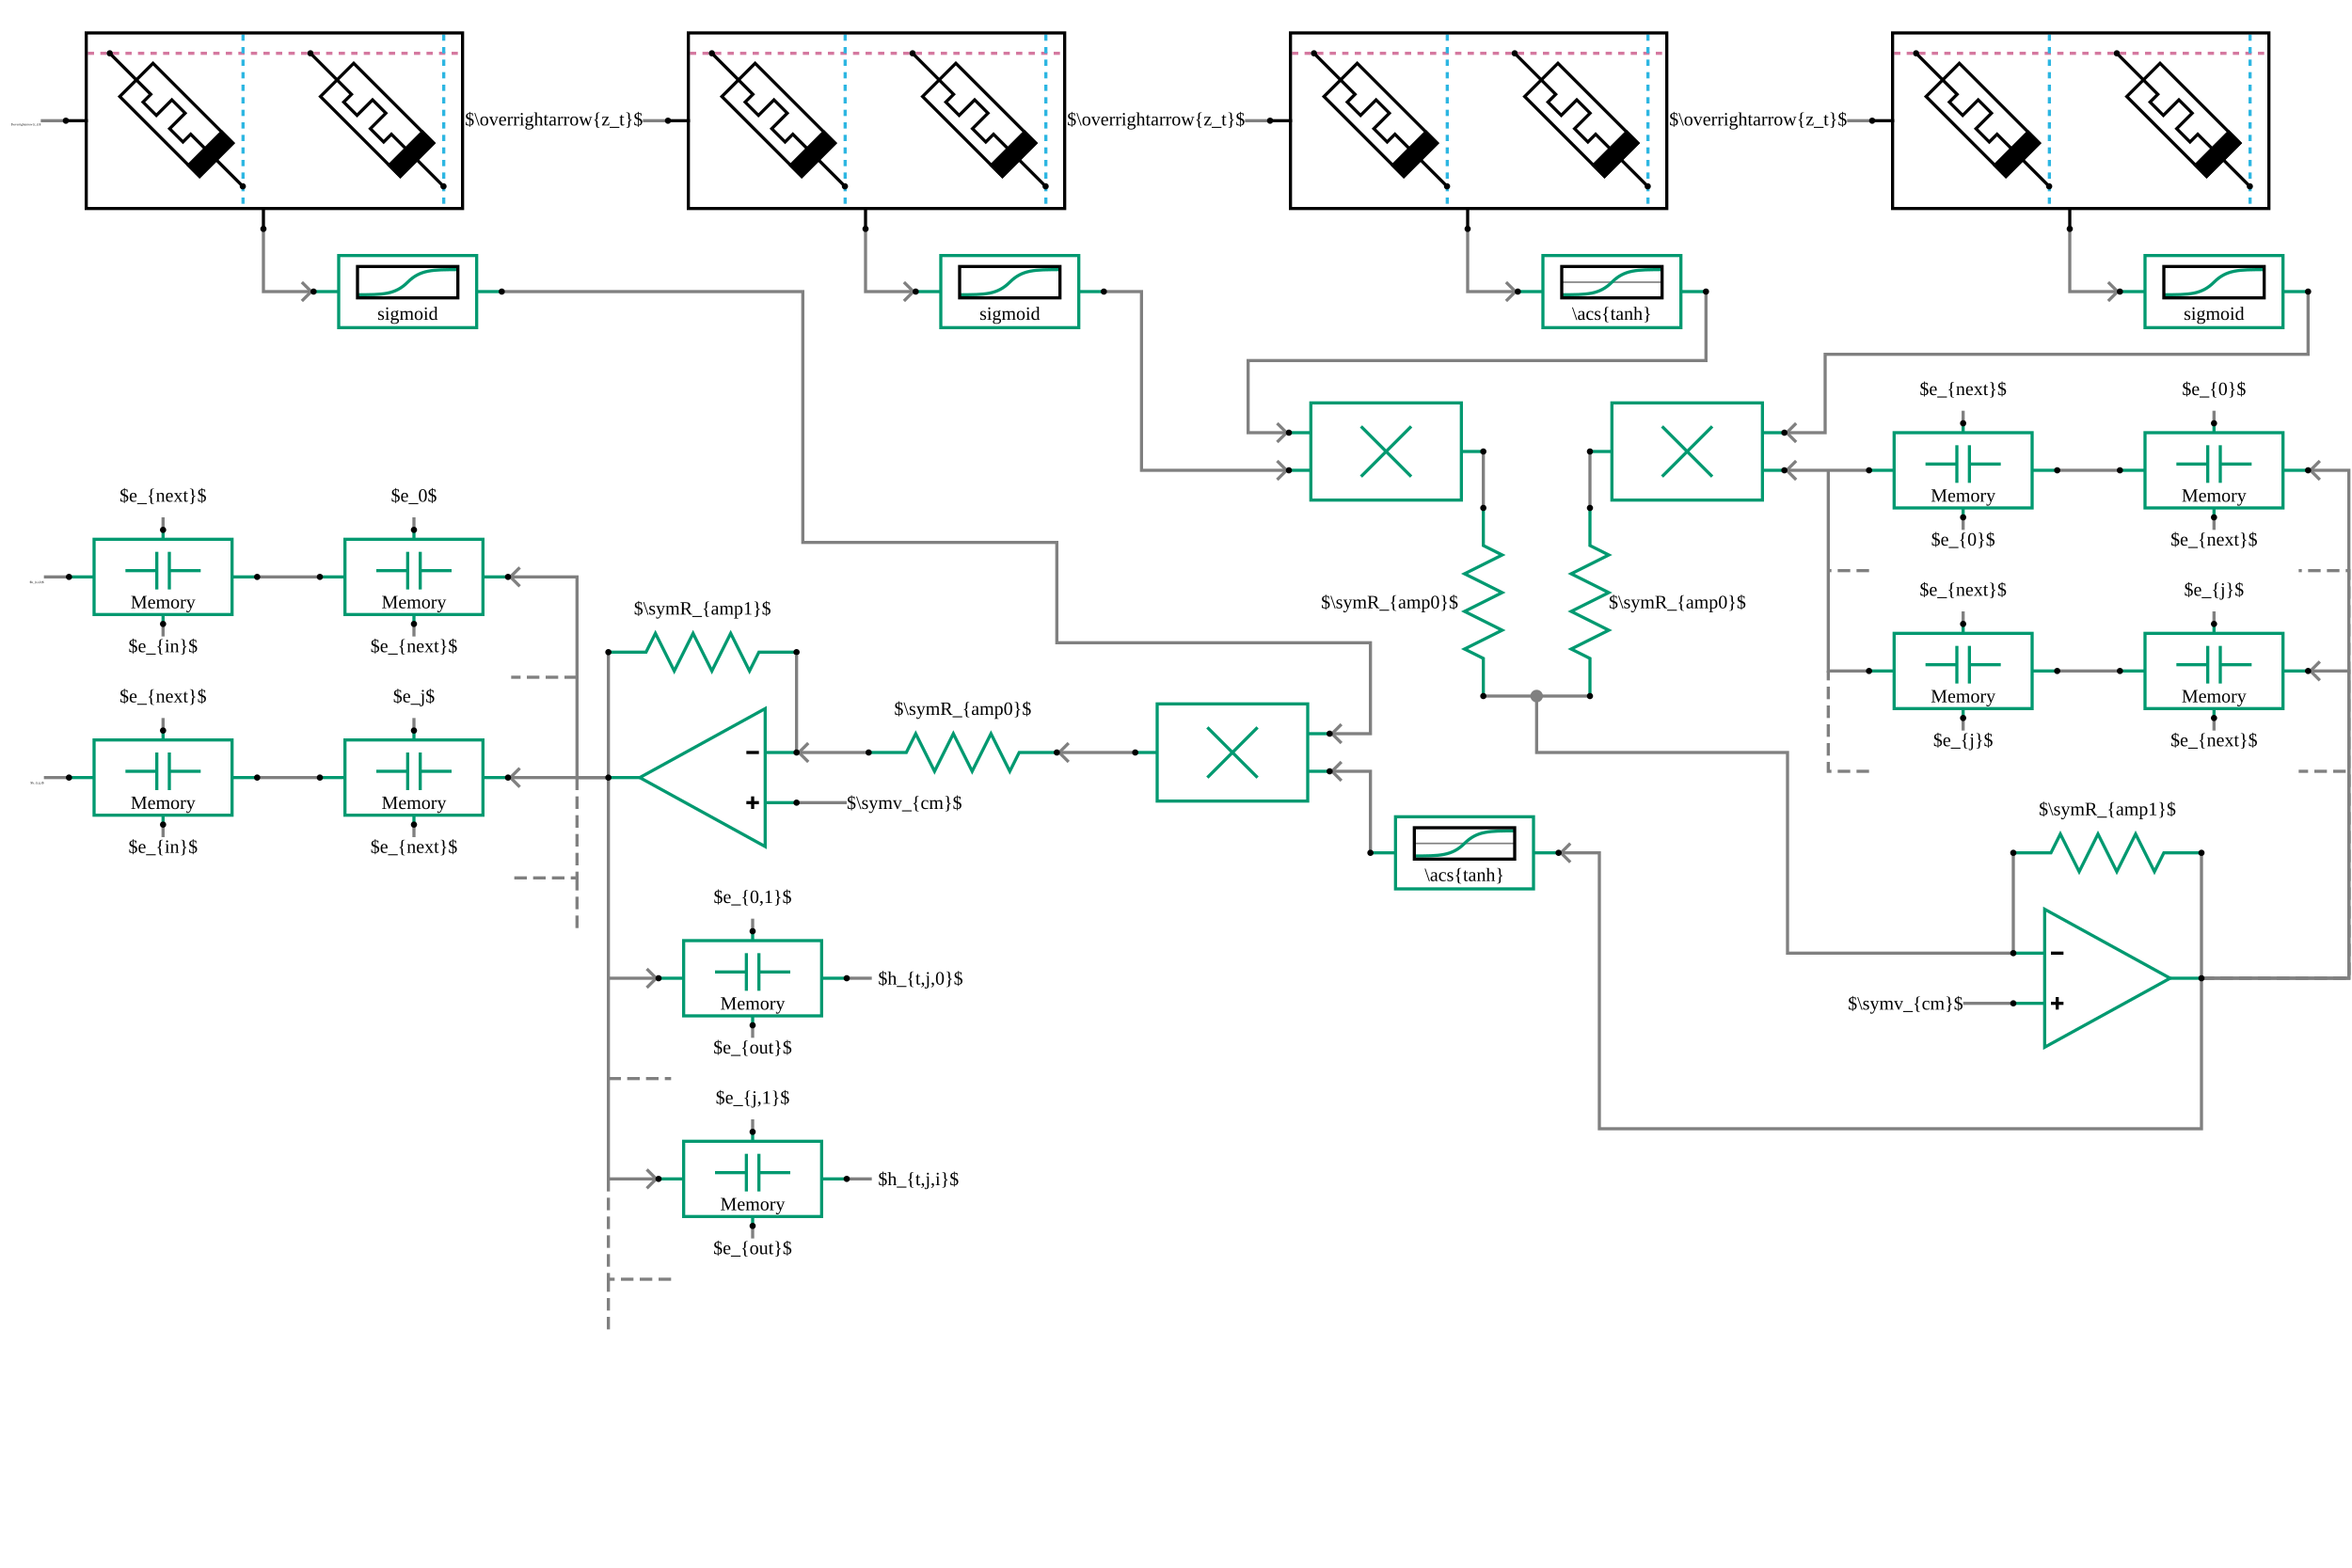
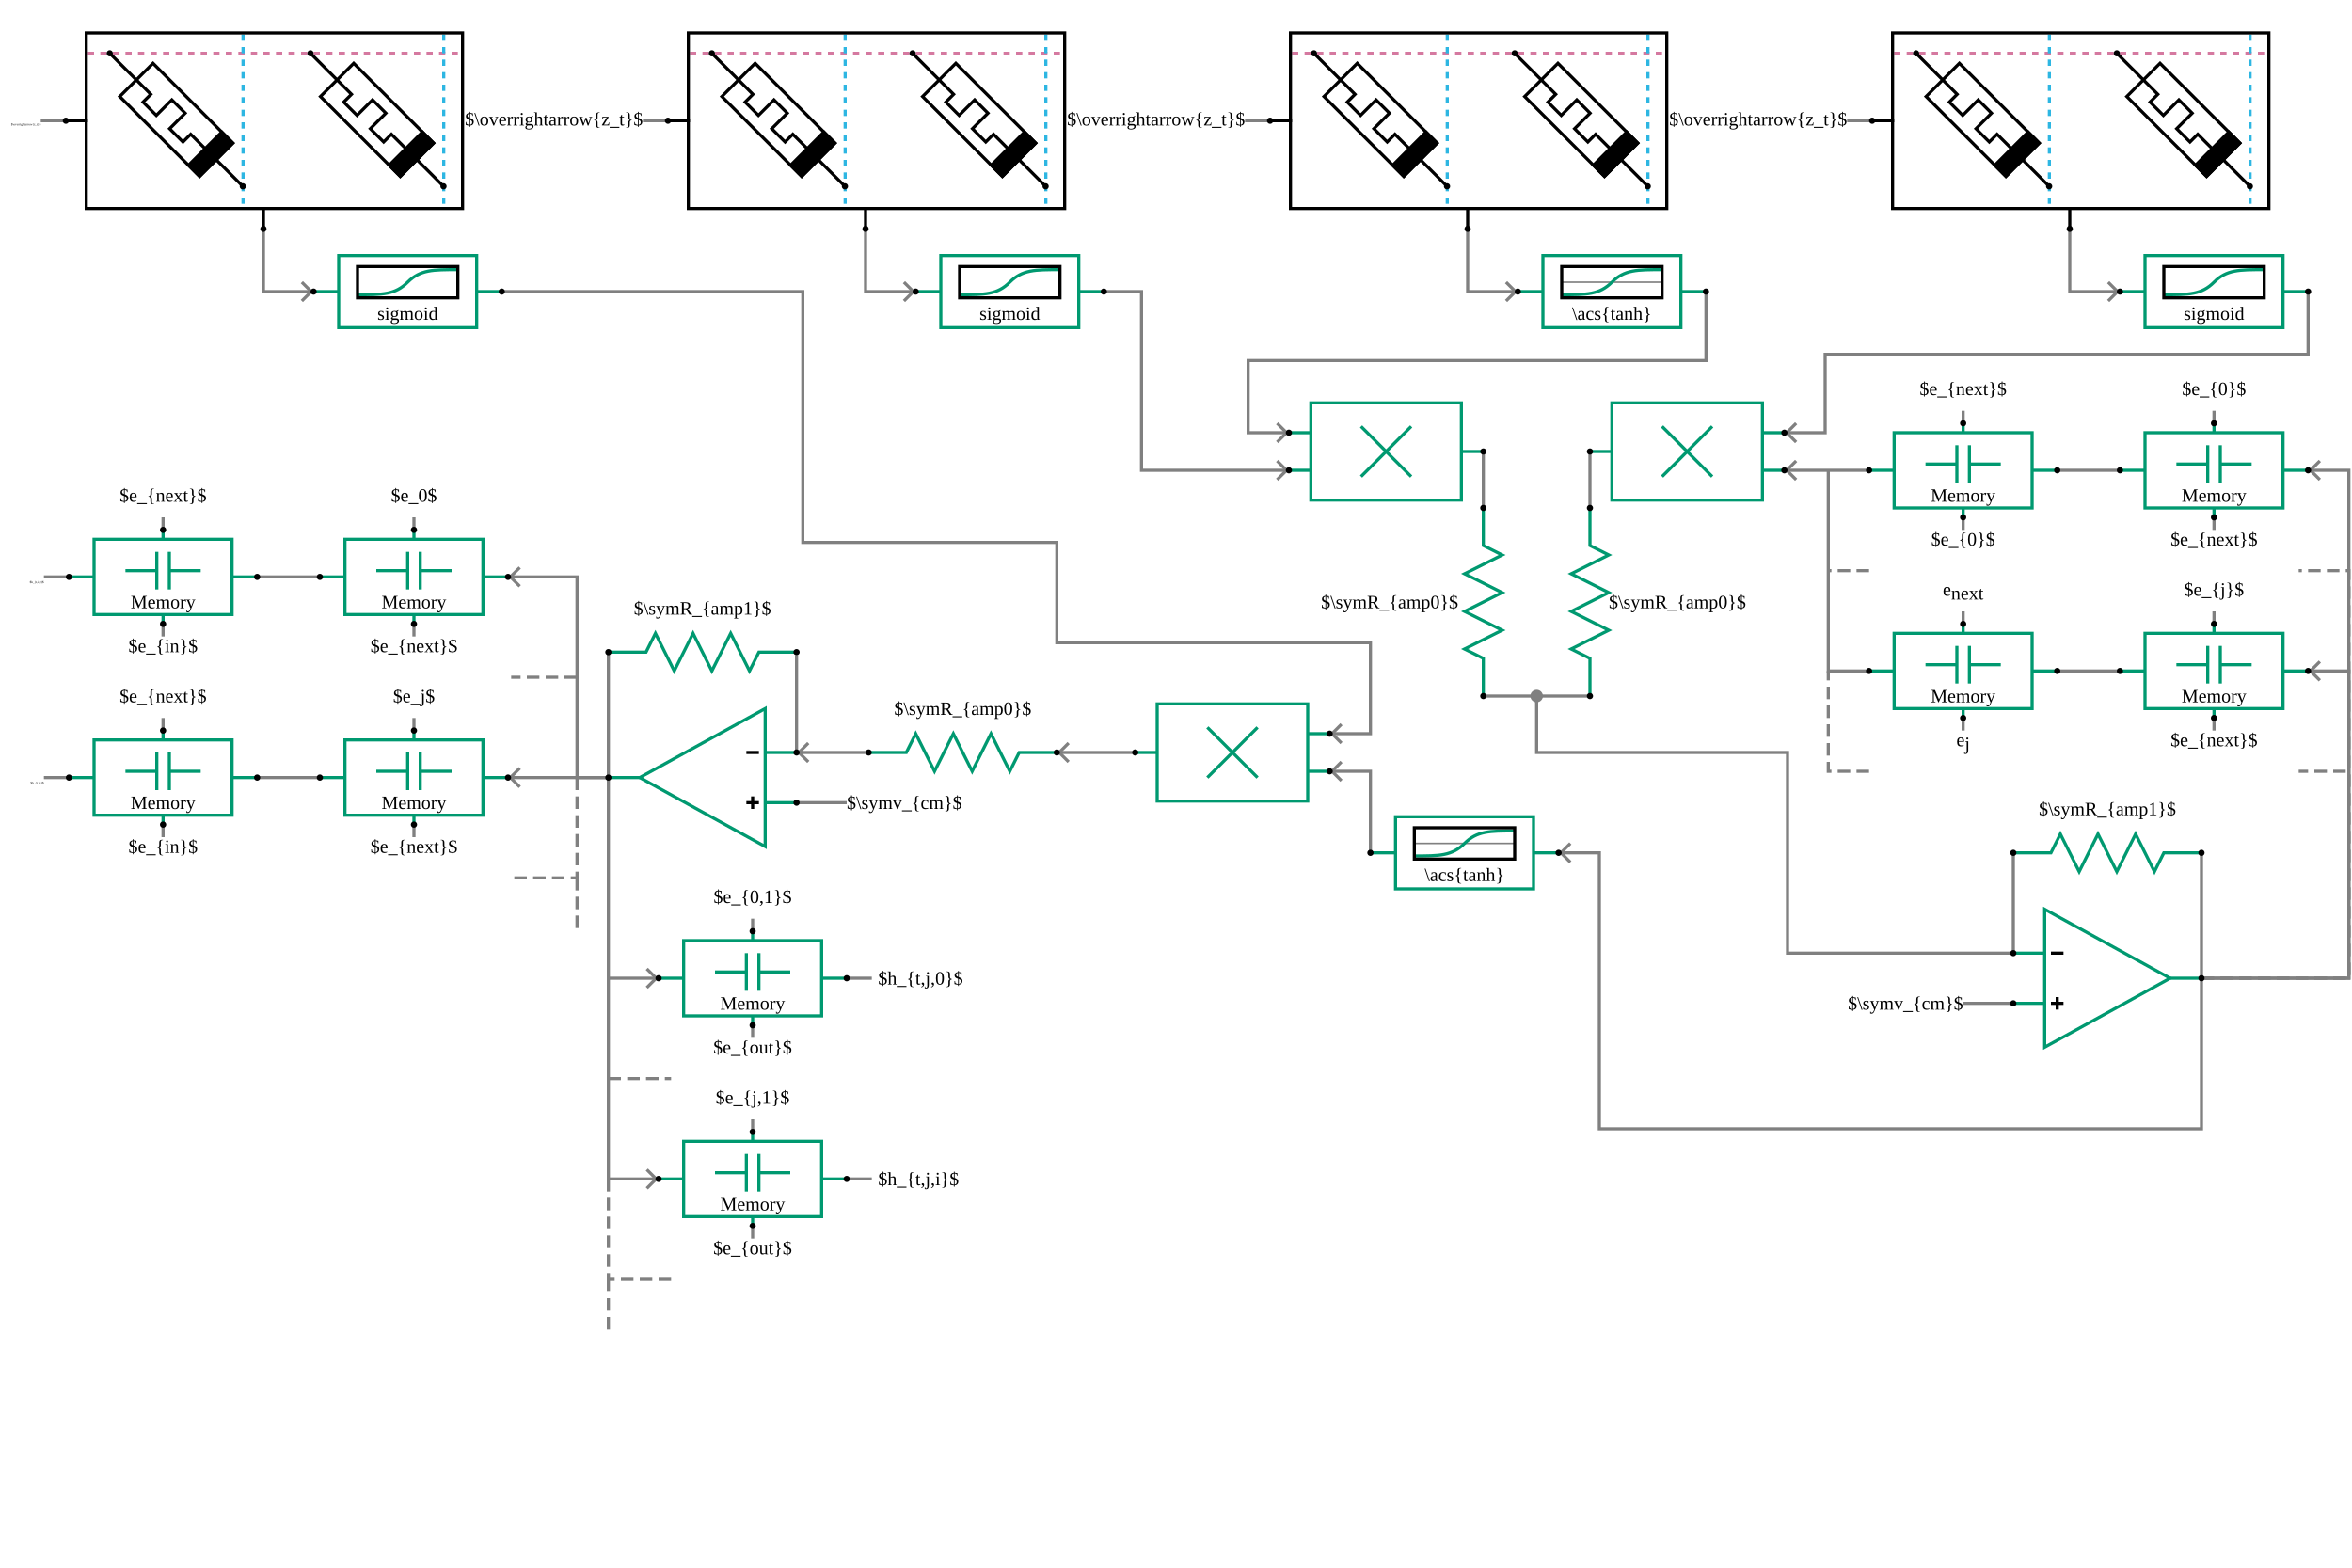
<svg xmlns="http://www.w3.org/2000/svg" xmlns:xlink="http://www.w3.org/1999/xlink" width="750" height="500" viewBox="0 0 750 500" version="1.1" id="svg21808">
  <style id="style1451">
.pin {
fill:#000000;
stroke:none;
}
</style>
  <defs id="defs21805">
    <marker style="overflow:visible" id="ArrowWide" refX="0" refY="0" orient="auto-start-reverse" markerWidth="1" markerHeight="1" viewBox="0 0 1 1" preserveAspectRatio="xMidYMid">
      <path style="fill:none;stroke:context-stroke;stroke-width:1;stroke-linecap:butt" d="M 3,-3 0,0 3,3" transform="rotate(180,0.125,0)" id="path18" />
    </marker>
    <symbol id="memristor" width="64" height="16" refY="50%">
      <g id="g38">
        <path d="m 14,8 h 6.5 v 3.5 h 6 v -7 h 6 v 7 h 6 V 8 H 45" id="center" stroke="currentColor" fill="none" stroke-width="1" />
        <rect stroke="currentColor" stroke-width="1" fill="currentColor" id="inter" width="5" x="45" y="0.5" height="15" />
        <rect stroke="currentColor" stroke-width="1" fill="none" id="outer" width="36" height="15" x="14" y="0.5" />
        <line x1="2" x2="14" y1="8" y2="8" stroke="currentColor" stroke-width="1px" id="line36" />
        <line x1="50" x2="62" y1="8" y2="8" stroke="currentColor" stroke-width="1" id="line37" />
        <circle id="circle37" class="pin" cx="2" cy="8" r="1" />
        <circle class="pin" id="circle38" cx="62" cy="8" r="1" />
      </g>
    </symbol>
    <symbol id="voltMult">
      <g id="g2-7">
        <line x1="1" x2="8" y1="22" y2="22" stroke="currentColor" id="pos" />
        <line x1="1" x2="8" y1="10" y2="10" stroke="currentColor" id="neg-5" />
        <line x1="56" x2="63" y1="16" y2="16" stroke="currentColor" id="out-3" />
        <circle id="plusPin" class="pin" cx="1" cy="22" r="1" />
        <circle id="negPin-5" class="pin" cx="1" cy="10" r="1" />
        <circle id="outPin-6" class="pin" cx="63" cy="16" r="1" />
        <rect id="rect2689" width="48" height="31" x="8" y="0.5" fill="none" stroke="currentColor" />
        <path d="M 24,8 40,24 M 24,24 40,8" id="path1" fill="none" stroke="currentColor" />
      </g>
    </symbol>
    <symbol id="resistor" width="64" height="16">
      <g id="g32">
        <path d="m 2,8 h 12 l 3,-6 6,12 6,-12 6,12 6,-12 6,12 3,-6 h 12" id="res" fill="none" stroke="currentColor" />
        <circle id="posPin" fill="#000000" class="pin" cx="2" cy="8" r="1" />
        <circle class="pin" fill="#000000" id="circle31" cx="62" cy="8" r="1" />
        <rect id="rect31" width="64" height="16" x="0" y="0" fill="none" stroke="none" />
      </g>
    </symbol>
    <symbol id="opamp">
      <g id="g39">
        <line x1="2" x2="12" y1="32" y2="32" stroke="currentColor" id="line35" />
        <line x1="2" x2="12" y1="16" y2="16" stroke="currentColor" id="line36-3" />
        <path d="M 12,2 V 46 L 52,24 Z" fill="none" stroke="currentColor" id="path36" />
        <line x1="52" x2="62" y1="24" y2="24" stroke="currentColor" id="line37-6" />
        <g id="plus">
          <line x1="14" x2="18" y1="32" y2="32" stroke="#000000" id="line105596" />
          <line x1="16" x2="16" y1="30" y2="34" stroke="#000000" id="line105598" />
        </g>
        <line x1="14" x2="18" y1="16" y2="16" stroke="#000000" id="minus" />
        <circle id="circle37-7" class="pin" cx="2" cy="32" r="1" />
        <circle id="circle38-5" class="pin" cx="2" cy="16" r="1" />
        <circle id="circle39" class="pin" cx="62" cy="24" r="1" />
        <rect id="rect39" width="64" height="48" x="0" y="0" fill="none" stroke="none" />
      </g>
    </symbol>
    <symbol id="xbar">
      <line x1="8" y1="7" x2="127" y2="7" stroke="#d579a0" id="line16" stroke-dasharray="2, 2" />
      <line x1="121.5" y1="1" x2="121.5" y2="56" stroke="#2db6e2" id="line17" stroke-dasharray="2, 2" />
      <line x1="57.5" y1="1" x2="57.5" y2="56" stroke="#2db6e2" id="line18" stroke-dasharray="2, 2" />
      <g id="g1" color="currentColor">
        <use xlink:href="#memristor" x="0" y="0" id="1_1" transform="rotate(45,9.707104,23.19239)" />
        <use xlink:href="#memristor" x="0" y="0" id="1_2" transform="rotate(45,41.7071,100.4472)" />
        <rect id="rect1" width="120" height="56" x="7.5" y="0.5" stroke="currentColor" fill="none" />
        <line x1="1" y1="28.5" x2="8" y2="28.5" stroke="currentColor" id="line19" />
        <line x1="64" y1="56" x2="64" y2="63" stroke="currentColor" id="line20" />
        <circle fill="#000000" stroke="none" id="circle20" cx="1" cy="28.5" r="1" />
        <circle fill="#000000" stroke="none" id="circle1" cx="64" cy="63" r="1" />
      </g>
    </symbol>
    <symbol id="memcell">
      <g id="g2">
        <line x1="2" x2="10" y1="16" y2="16" stroke="currentColor" id="neg" />
        <line x1="54" x2="62" y1="16" y2="16" stroke="currentColor" id="out" />
        <rect id="outline" width="64" height="32" x="0" y="0" fill="none" stroke="none" />
        <rect id="main" width="44" height="24" x="10" y="4" fill="none" stroke="currentColor" />
        <g id="cap">
          <line x1="20" x2="30" y1="14" y2="14" stroke="currentColor" id="line2" />
          <line x1="34" x2="44" y1="14" y2="14" stroke="currentColor" id="line3" />
          <line x1="34" x2="34" y1="20" y2="8" stroke="currentColor" id="line4" />
          <line x1="30" x2="30" y1="8" y2="20" stroke="currentColor" id="line5" />
        </g>
        <line x1="32" x2="32" y1="4" y2="1" stroke="currentColor" id="line1" />
        <line x1="32" x2="32" y1="28" y2="31" stroke="currentColor" id="line6" />
        <circle id="negPin" class="pin" cx="2" cy="16" r="1" />
        <circle id="enIn" class="pin" cx="32" cy="1" r="1" />
        <circle id="enOut" class="pin" cx="32" cy="31" r="1" />
        <circle id="outPin" class="pin" cx="62" cy="16" r="1" />
      </g>
      <text x="32" y="26" id="memText" stroke="none" fill="#000000" font-size="6px" text-anchor="middle">Memory</text>
    </symbol>
    <symbol id="sigm">
      <g id="g16">
        <line x1="2" x2="10" y1="12" y2="12" stroke="currentColor" id="line12" />
        <line x1="54" x2="62" y1="12" y2="12" stroke="currentColor" id="line13" />
        <circle id="circle13" class="pin" cx="2" cy="12" r="1" />
        <circle id="circle14" class="pin" cx="62" cy="12" r="1" />
        <rect id="rect14" width="64" height="24" x="0" y="0" fill="none" stroke="none" />
        <rect id="rect15" width="44" height="23" x="10" y="0.5" fill="none" stroke="currentColor" />
        <path d="m 16,13 c 8,0 12,0 16,-4 4,-4 8,-4 16,-4" id="path15-3" fill="none" stroke="currentColor" />
        <rect id="rect16" width="32" height="10" x="16" y="4" fill="none" stroke="#000000" />
      </g>
      <text x="32" y="21" id="text16" stroke="none" fill="#000000" font-size="6px" text-anchor="middle">sigmoid</text>
    </symbol>
    <symbol id="tanh">
      <g id="g12">
        <line x1="2" x2="10" y1="12" y2="12" stroke="currentColor" id="line9" />
        <line x1="54" x2="62" y1="12" y2="12" stroke="currentColor" id="line10" />
        <circle id="circle10" class="pin" cx="2" cy="12" r="1" />
        <circle id="circle11" class="pin" cx="62" cy="12" r="1" />
        <rect id="rect11" width="64" height="24" x="0" y="0" fill="none" stroke="none" />
        <rect id="rect12" width="44" height="23" x="10" y="0.5" fill="none" stroke="currentColor" />
        <text x="32" y="21" id="tanhText" stroke="none" fill="#000000" font-size="6px" text-anchor="middle">\acs{tanh}</text>
        <path d="M 16,9 H 48" id="path12-3" fill="none" stroke="#808080" stroke-width="0.5" />
        <path d="m 16,13 c 8,0 12,0 16,-4 4,-4 8,-4 16,-4" id="path2" fill="none" stroke="currentColor" />
        <rect id="rect2" width="32" height="10" x="16" y="4" fill="none" stroke="#000000" />
      </g>
    </symbol>
  </defs>
  <g id="wires" color="#808080">
    <path d="M 21,38.5 H 13" id="path17" fill="none" stroke="currentColor" />
    <path d="m 213,38.5 h -8" id="path30" fill="none" stroke="currentColor" />
    <path d="m 405,38.5 h -8" id="path31" fill="none" stroke="currentColor" />
    <path d="m 596.999,38.5 h -8" id="path32" fill="none" stroke="currentColor" />
    <path d="M 84,73 V 93 H 99" id="path4" fill="none" stroke="currentColor" marker-end="url(#ArrowWide)" />
    <path d="m 276,73 v 20 h 15" id="path19" fill="none" stroke="currentColor" marker-end="url(#ArrowWide)" />
    <path d="m 468,73 v 20 h 15" id="path20" fill="none" stroke="currentColor" marker-end="url(#ArrowWide)" />
    <path d="m 660,73 v 20 h 15" id="path21" fill="none" stroke="currentColor" marker-end="url(#ArrowWide)" />
    <path d="m 160,93 h 96 v 80 h 81 v 32 h 100 v 29 h -12" id="path8" fill="none" stroke="currentColor" marker-end="url(#ArrowWide)" />
    <path d="m 352,93 h 12 v 32 13 12 h 32 14" id="path10" fill="none" stroke="currentColor" marker-end="url(#ArrowWide)" />
    <path d="m 544,93 v 22 h -54 -92 v 23 h 12" id="path11" fill="none" stroke="currentColor" marker-end="url(#ArrowWide)" />
    <path d="m 736,93 v 20 h -64 -90 v 25 h -12" id="path3" fill="none" stroke="currentColor" marker-end="url(#ArrowWide)" />
    <path d="m 473,144 v 18" id="path5" fill="none" stroke="currentColor" marker-mid="url(#ArrowWide)" />
    <path d="m 507,144 v 18" id="path22" fill="none" stroke="currentColor" />
    <path d="m 473,222 h 32 2 m -17,0 v 18 h 80 v 64 h 72 v -32" id="path13" fill="none" stroke="currentColor" />
    <path d="M 642,320 H 626" id="path15" fill="none" stroke="currentColor" />
    <path d="m 702,312 v -32 -8" id="path14" fill="none" stroke="currentColor" />
    <path d="m 702,312 h 47 v -98 h -12" id="path7" fill="none" stroke="currentColor" marker-end="url(#ArrowWide)" />
    <path d="m 702,312 h 47 v -98 -64 h -12" id="path60" fill="none" stroke="currentColor" marker-end="url(#ArrowWide)" />
    <path d="m 702,312 h 47 v -66 h -16" id="path61" fill="none" stroke="currentColor" stroke-dasharray="4 2" />
    <path d="m 702,312 h 47 v -130 h -16" id="path62" fill="none" stroke="currentColor" stroke-dasharray="4 2" />
    <path d="m 596,150 h -26" id="path24" fill="none" stroke="currentColor" marker-end="url(#ArrowWide)" />
    <path d="M 596,214 H 583 V 150" id="path67" fill="none" stroke="currentColor" />
    <path d="M 596,182 H 583" id="path68" fill="none" stroke="currentColor" stroke-dasharray="4, 2" />
    <path d="m 702,312 v 48 h -150 h -42 v -24 v -64 h -12" id="path16" fill="none" stroke="currentColor" marker-end="url(#ArrowWide)" />
    <circle id="node0" cx="490" cy="222" r="2" fill="currentColor" stroke="none" />
    <path d="m 437,272 v -26 h -12" id="path9" fill="none" stroke="currentColor" marker-end="url(#ArrowWide)" />
    <path d="m 362,240 h -24" id="path23" fill="none" stroke="currentColor" marker-end="url(#ArrowWide)" />
    <path d="m 277,240 h -22" id="path12" fill="none" stroke="currentColor" marker-end="url(#ArrowWide)" />
    <path d="M 254,240 V 209" id="path25" fill="none" stroke="currentColor" />
    <path d="m 194,208 v 40" id="path26" fill="none" stroke="currentColor" />
    <path d="m 184,248 v 32 h -22 m 22,0 v 16" id="path51" fill="none" stroke="currentColor" stroke-dasharray="4, 2" />
    <path d="m 194,248 h -31" id="path28" fill="none" stroke="currentColor" marker-end="url(#ArrowWide)" />
    <path d="m 184,216 h -21" id="path50" fill="none" stroke="currentColor" stroke-dasharray="4, 2" />
    <path d="m 194,248 h -10 v -64 h -21" id="path49" fill="none" stroke="currentColor" marker-end="url(#ArrowWide)" />
    <path d="m 194,248 v 64 h 15" id="path29" fill="none" stroke="currentColor" marker-end="url(#ArrowWide)" />
    <path d="m 194,312 v 64 h 15" id="path55" fill="none" stroke="currentColor" marker-end="url(#ArrowWide)" />
    <path d="m 194,376 v 32 h 20 m -20,0 v 16" id="path56" fill="none" stroke="currentColor" stroke-dasharray="4, 2" />
    <path d="m 194,344 h 20" id="path57" fill="none" stroke="currentColor" stroke-dasharray="4, 2" />
    <path d="M 270,256 H 254" id="path27" fill="none" stroke="currentColor" />
    <path d="M 22,248h -8" id="path6" fill="none" stroke="currentColor" />
    <path d="M 22,184 H 14" id="path72" fill="none" stroke="currentColor" />
    <path d="m 706,135 v -4" id="path33" fill="none" stroke="currentColor" />
    <path d="m 706,165 v 4" id="path34" fill="none" stroke="currentColor" />
    <path d="m 706,199 v -4" id="path63" fill="none" stroke="currentColor" />
    <path d="m 706,229 v 4" id="path64" fill="none" stroke="currentColor" />
    <path d="m 240,297 v -4" id="path35" fill="none" stroke="currentColor" />
    <path d="m 240,327 v 4" id="path37" fill="none" stroke="currentColor" />
    <path d="m 240,361 v -4" id="path65" fill="none" stroke="currentColor" />
    <path d="m 240,391 v 4" id="path66" fill="none" stroke="currentColor" />
    <path d="m 132,263 v 4" id="path79" fill="none" stroke="currentColor" />
    <path d="m 132,233 v -4" id="path80" fill="none" stroke="currentColor" />
    <path d="m 132,199 v 4" id="path81" fill="none" stroke="currentColor" />
    <path d="m 132,169 v -4" id="path82" fill="none" stroke="currentColor" />
    <path d="m 52,263 v 4" id="path38" fill="none" stroke="currentColor" />
    <path d="m 52,233 v -4" id="path39" fill="none" stroke="currentColor" />
    <path d="m 52,199 v 4" id="path52" fill="none" stroke="currentColor" />
    <path d="m 52,169 v -4" id="path53" fill="none" stroke="currentColor" />
    <path d="M 596,246 H 583 V 214" id="path69" fill="none" stroke="currentColor" stroke-dasharray="4, 2" />
    <path d="m 270,312 h 8" id="path70" fill="none" stroke="currentColor" />
    <path d="m 270,376 h 8" id="path71" fill="none" stroke="currentColor" />
    <path d="m 82,248 h 20" id="path85" fill="none" stroke="currentColor" />
    <path d="m 82,184 h 20" id="path86" fill="none" stroke="currentColor" />
    <path d="m 656,214 h 20" id="path40" fill="none" stroke="currentColor" />
    <path d="m 656,150 h 20" id="path41" fill="none" stroke="currentColor" />
    <path d="m 626,135 v -4" id="path42" fill="none" stroke="currentColor" />
    <path d="m 626,165 v 4" id="path43" fill="none" stroke="currentColor" />
    <path d="m 626,199 v -4" id="path44" fill="none" stroke="currentColor" />
    <path d="m 626,229 v 4" id="path45" fill="none" stroke="currentColor" />
  </g>
  <g id="components" color="#009970">
    <use xlink:href="#xbar" id="outputG" x="20" y="10" />
    <use xlink:href="#xbar" id="inputG" x="212" y="10" />
    <use xlink:href="#xbar" id="cellG" x="404" y="10" />
    <use xlink:href="#xbar" id="forgetG" x="596" y="10" />
    <use xlink:href="#sigm" id="sigm0" x="98" y="81" />
    <use xlink:href="#tanh" id="tanh0" x="482" y="81" />
    <use xlink:href="#sigm" id="sigm1" x="290" y="81" />
    <use xlink:href="#sigm" id="sigm2" x="674" y="81" />
    <use xlink:href="#voltMult" id="voltMult0" x="410" y="128" />
    <use xlink:href="#voltMult" id="voltMult1" x="-570" y="128" transform="scale(-1,1)" />
    <use xlink:href="#resistor" id="res0" x="-224" y="465" transform="rotate(-90)" />
    <use xlink:href="#resistor" id="res1" x="-224" y="499" transform="rotate(-90)" />
    <use xlink:href="#opamp" id="opAmp0" x="640" y="288" />
    <use xlink:href="#resistor" id="res2" x="640" y="264" />
    <use xlink:href="#tanh" id="tanh1" x="435" y="260" />
    <use xlink:href="#voltMult" id="voltMult2" x="-425" y="224" transform="scale(-1,1)" />
    <use xlink:href="#memcell" id="memcell0" x="674" y="134" />
    <use xlink:href="#memcell" id="memcell5" x="674" y="198" />
    <use xlink:href="#memcell" id="memcell8" x="594" y="134" />
    <use xlink:href="#memcell" id="memcell9" x="594" y="198" />
    <use xlink:href="#opamp" id="opAmp1" x="-256" y="224" transform="scale(-1,1)" />
    <use xlink:href="#resistor" id="res4" x="192" y="200" />
    <use xlink:href="#resistor" id="res3" x="275" y="232" />
    <use xlink:href="#memcell" id="memcell1" x="20" y="232" />
    <use xlink:href="#memcell" id="memcell3" x="20" y="168" />
    <use xlink:href="#memcell" id="memcell6" x="100" y="232" />
    <use xlink:href="#memcell" id="memcell7" x="100" y="168" />
    <use xlink:href="#memcell" id="memcell2" x="208" y="296" />
    <use xlink:href="#memcell" id="memcell4" x="208" y="360" />
  </g>
  <g id="texts">
    <text x="13" y="40" id="text1" text-anchor="end" font-size="1" xml:space="default">$\overrightarrow{z_t}$</text>
    <text x="205" y="40" id="text2" text-anchor="end" font-size="6px" xml:space="default">$\overrightarrow{z_t}$</text>
    <text x="397" y="40" id="text3" text-anchor="end" font-size="6px" xml:space="default">$\overrightarrow{z_t}$</text>
    <text x="588.999" y="40" id="text4" text-anchor="end" font-size="6px" xml:space="default">$\overrightarrow{z_t}$</text>
    <text x="14" y="250" id="text5" text-anchor="end" font-size="1" xml:space="default">$h_{t,i,j}$</text>
    <text x="14" y="186" id="text69" text-anchor="end" font-size="1px" xml:space="default">$h_{t,i,0}$</text>
    <text x="270" y="258" id="text6" text-anchor="begin" font-size="6px" xml:space="default">$\symv_{cm}$</text>
    <text x="626" y="322" id="text7" text-anchor="end" font-size="6px" xml:space="default">$\symv_{cm}$</text>
    <text x="132" y="224" id="text82" text-anchor="middle" font-size="6px" xml:space="default">$e_j$</text>
    <text x="132" y="272" id="text83" text-anchor="middle" font-size="6px" xml:space="default">$e_{next}$</text>
    <text x="132" y="160" id="text84" text-anchor="middle" font-size="6px" xml:space="default">$e_0$</text>
    <text x="132" y="208" id="text85" text-anchor="middle" font-size="6px" xml:space="default">$e_{next}$</text>
    <text x="52" y="224" id="text40" text-anchor="middle" font-size="6px" xml:space="default">$e_{next}$</text>
    <text x="52" y="272" id="text41" text-anchor="middle" font-size="6px" xml:space="default">$e_{in}$</text>
    <text x="52" y="160" id="text59" text-anchor="middle" font-size="6px" xml:space="default">$e_{next}$</text>
    <text x="52" y="208" id="text60" text-anchor="middle" font-size="6px" xml:space="default">$e_{in}$</text>
    <text x="240" y="288" id="text42" text-anchor="middle" font-size="6px" xml:space="default">$e_{0,1}$</text>
    <text x="240" y="352" id="text57" text-anchor="middle" font-size="6px" xml:space="default">$e_{j,1}$</text>
    <text x="240" y="400" id="text58" text-anchor="middle" font-size="6px" xml:space="default">$e_{out}$</text>
    <text x="240" y="336" id="text43" text-anchor="middle" font-size="6px" xml:space="default">$e_{out}$</text>
    <text x="706" y="126" id="text44" text-anchor="middle" font-size="6px" xml:space="default">$e_{0}$</text>
    <text x="706" y="174" id="text45" text-anchor="middle" font-size="6px" xml:space="default">$e_{next}$</text>
    <text x="706" y="190" id="text66" text-anchor="middle" font-size="6px" xml:space="default">$e_{j}$</text>
    <text x="706" y="238" id="text67" text-anchor="middle" font-size="6px" xml:space="default">$e_{next}$</text>
    <text x="280" y="314" id="text71" text-anchor="begin" font-size="6px" xml:space="default">$h_{t,j,0}$</text>
    <text x="280" y="378" id="text72" text-anchor="begin" font-size="6px" xml:space="default">$h_{t,j,i}$</text>
    <text x="465" y="194" id="text73" text-anchor="end" font-size="6px" xml:space="default">$\symR_{amp0}$</text>
    <text x="513" y="194" id="text74" text-anchor="begin" font-size="6px" xml:space="default">$\symR_{amp0}$</text>
    <text x="672" y="260" id="text75" text-anchor="middle" font-size="6px" xml:space="default">$\symR_{amp1}$</text>
    <text x="224" y="196" id="text76" text-anchor="middle" font-size="6px" xml:space="default">$\symR_{amp1}$</text>
    <text x="307" y="228" id="text77" text-anchor="middle" font-size="6px" xml:space="default">$\symR_{amp0}$</text>
    <text x="626" y="126" id="text46" text-anchor="middle" font-size="6px" xml:space="default">$e_{next}$</text>
    <text x="626" y="174" id="text47" text-anchor="middle" font-size="6px" xml:space="default">$e_{0}$</text>
-     <text x="626" y="190" id="text48" text-anchor="middle" font-size="6px" xml:space="default">$e_{next}$</text>
-     <text x="626" y="238" id="text49" text-anchor="middle" font-size="6px" xml:space="default">$e_{j}$</text>
+     <text x="626" y="190" id="text48" text-anchor="middle" font-size="6px" xml:space="default">e<tspan id="tspan2" baseline-shift="sub">next</tspan>
+     </text>
+     <text x="626" y="238" id="text49" text-anchor="middle" font-size="6px" xml:space="default">e<tspan id="tspan1" baseline-shift="sub">j</tspan>
+     </text>
  </g>
</svg>
